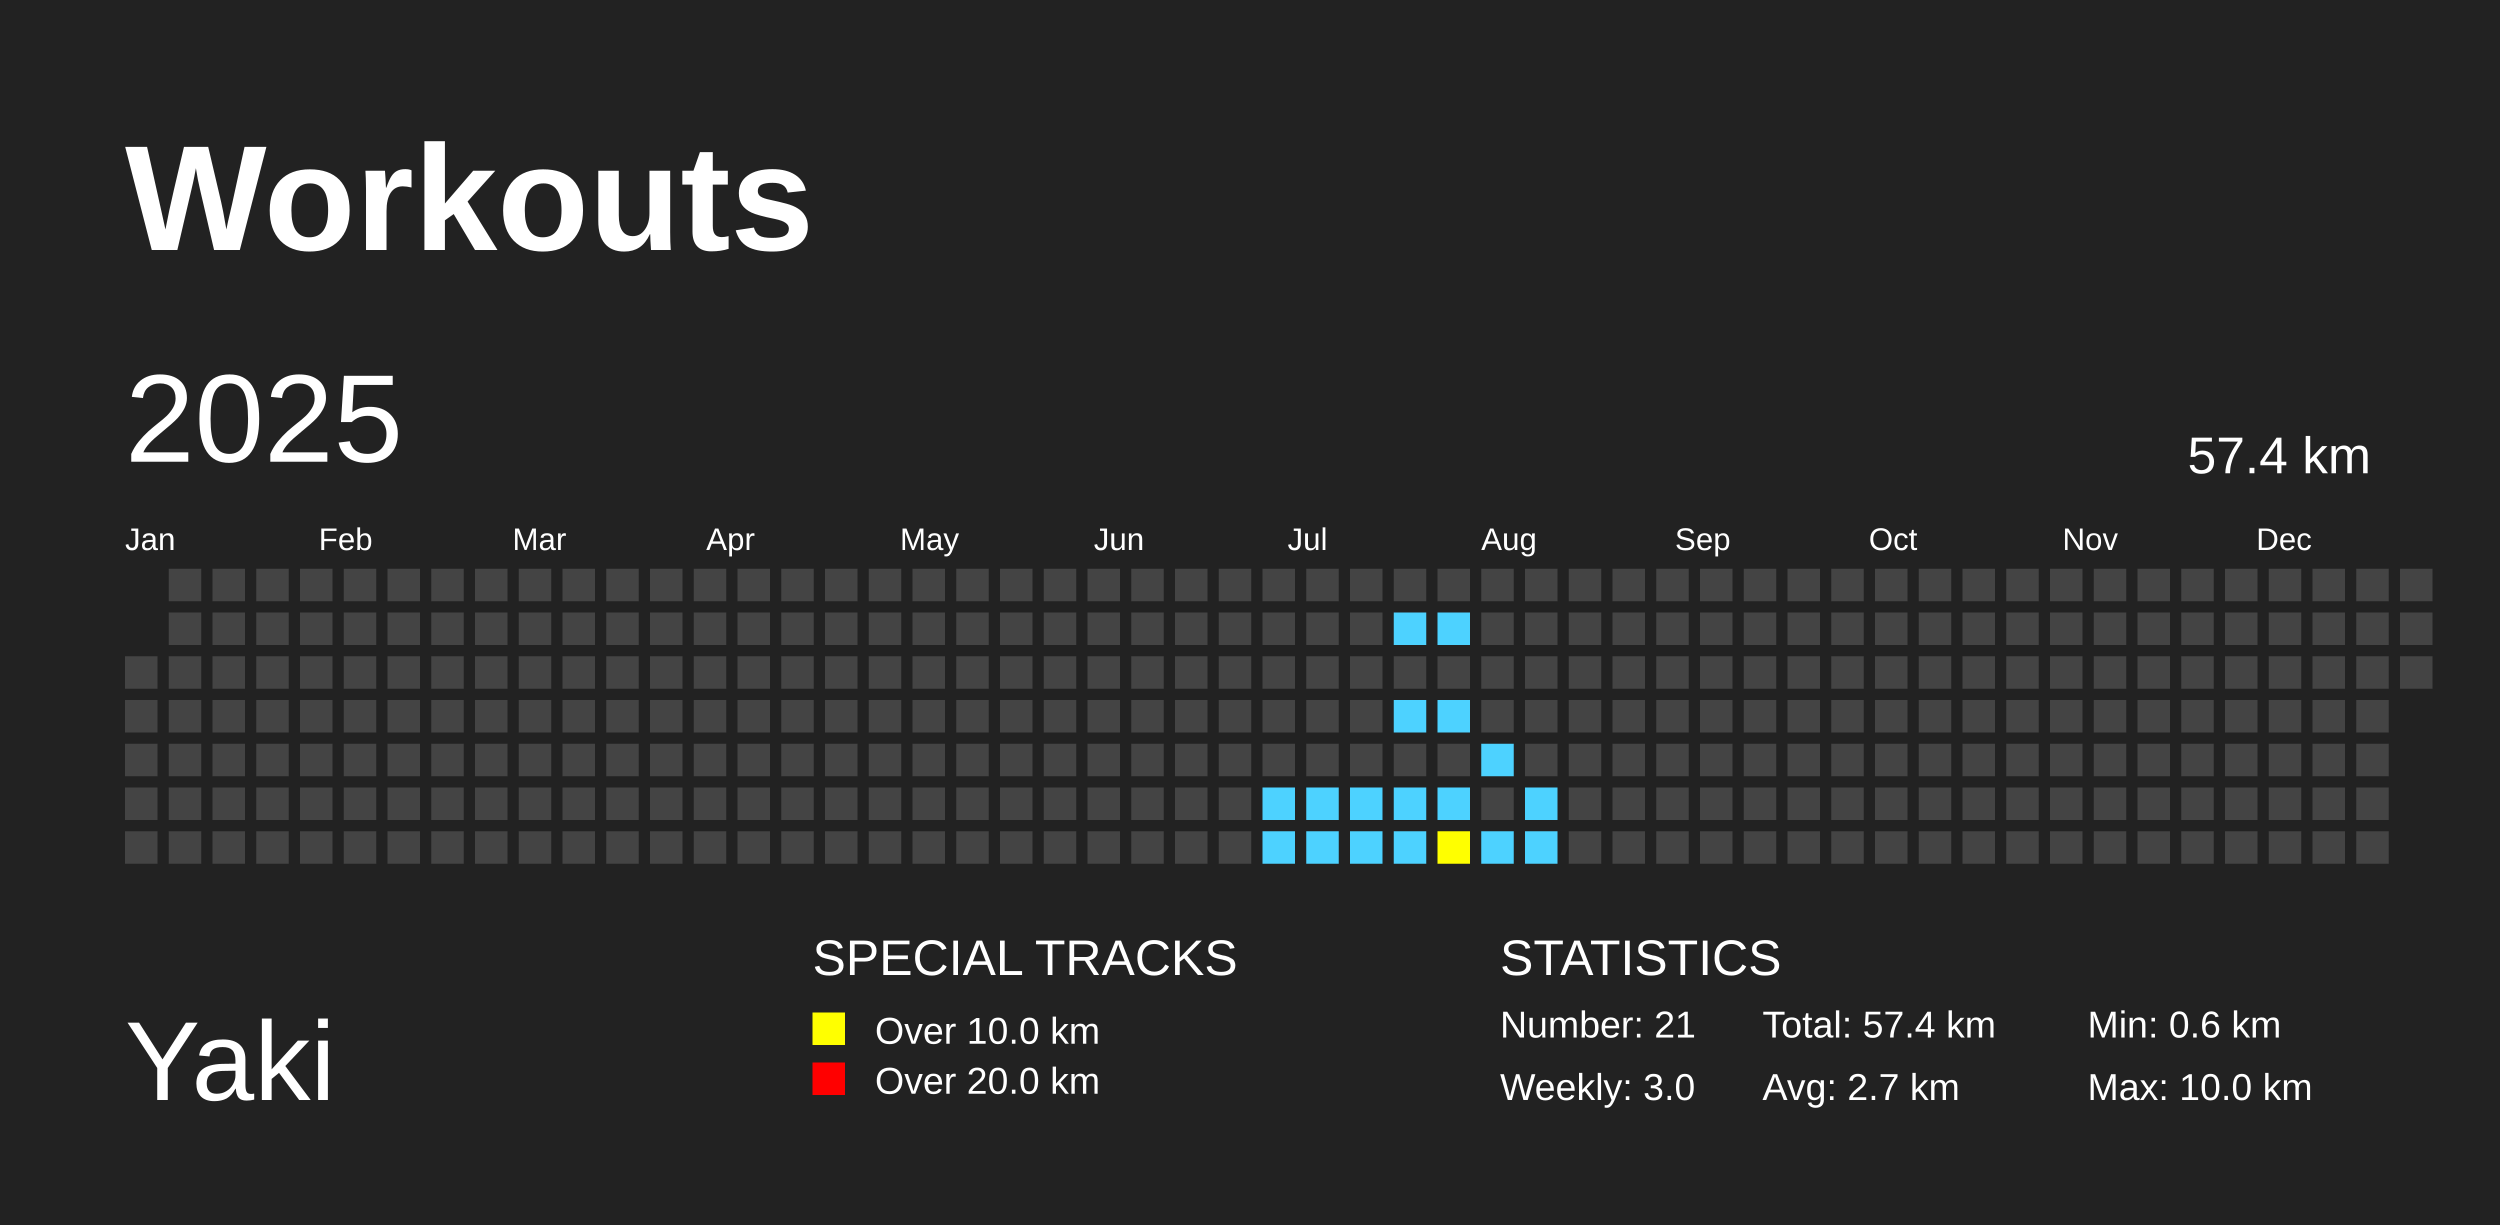
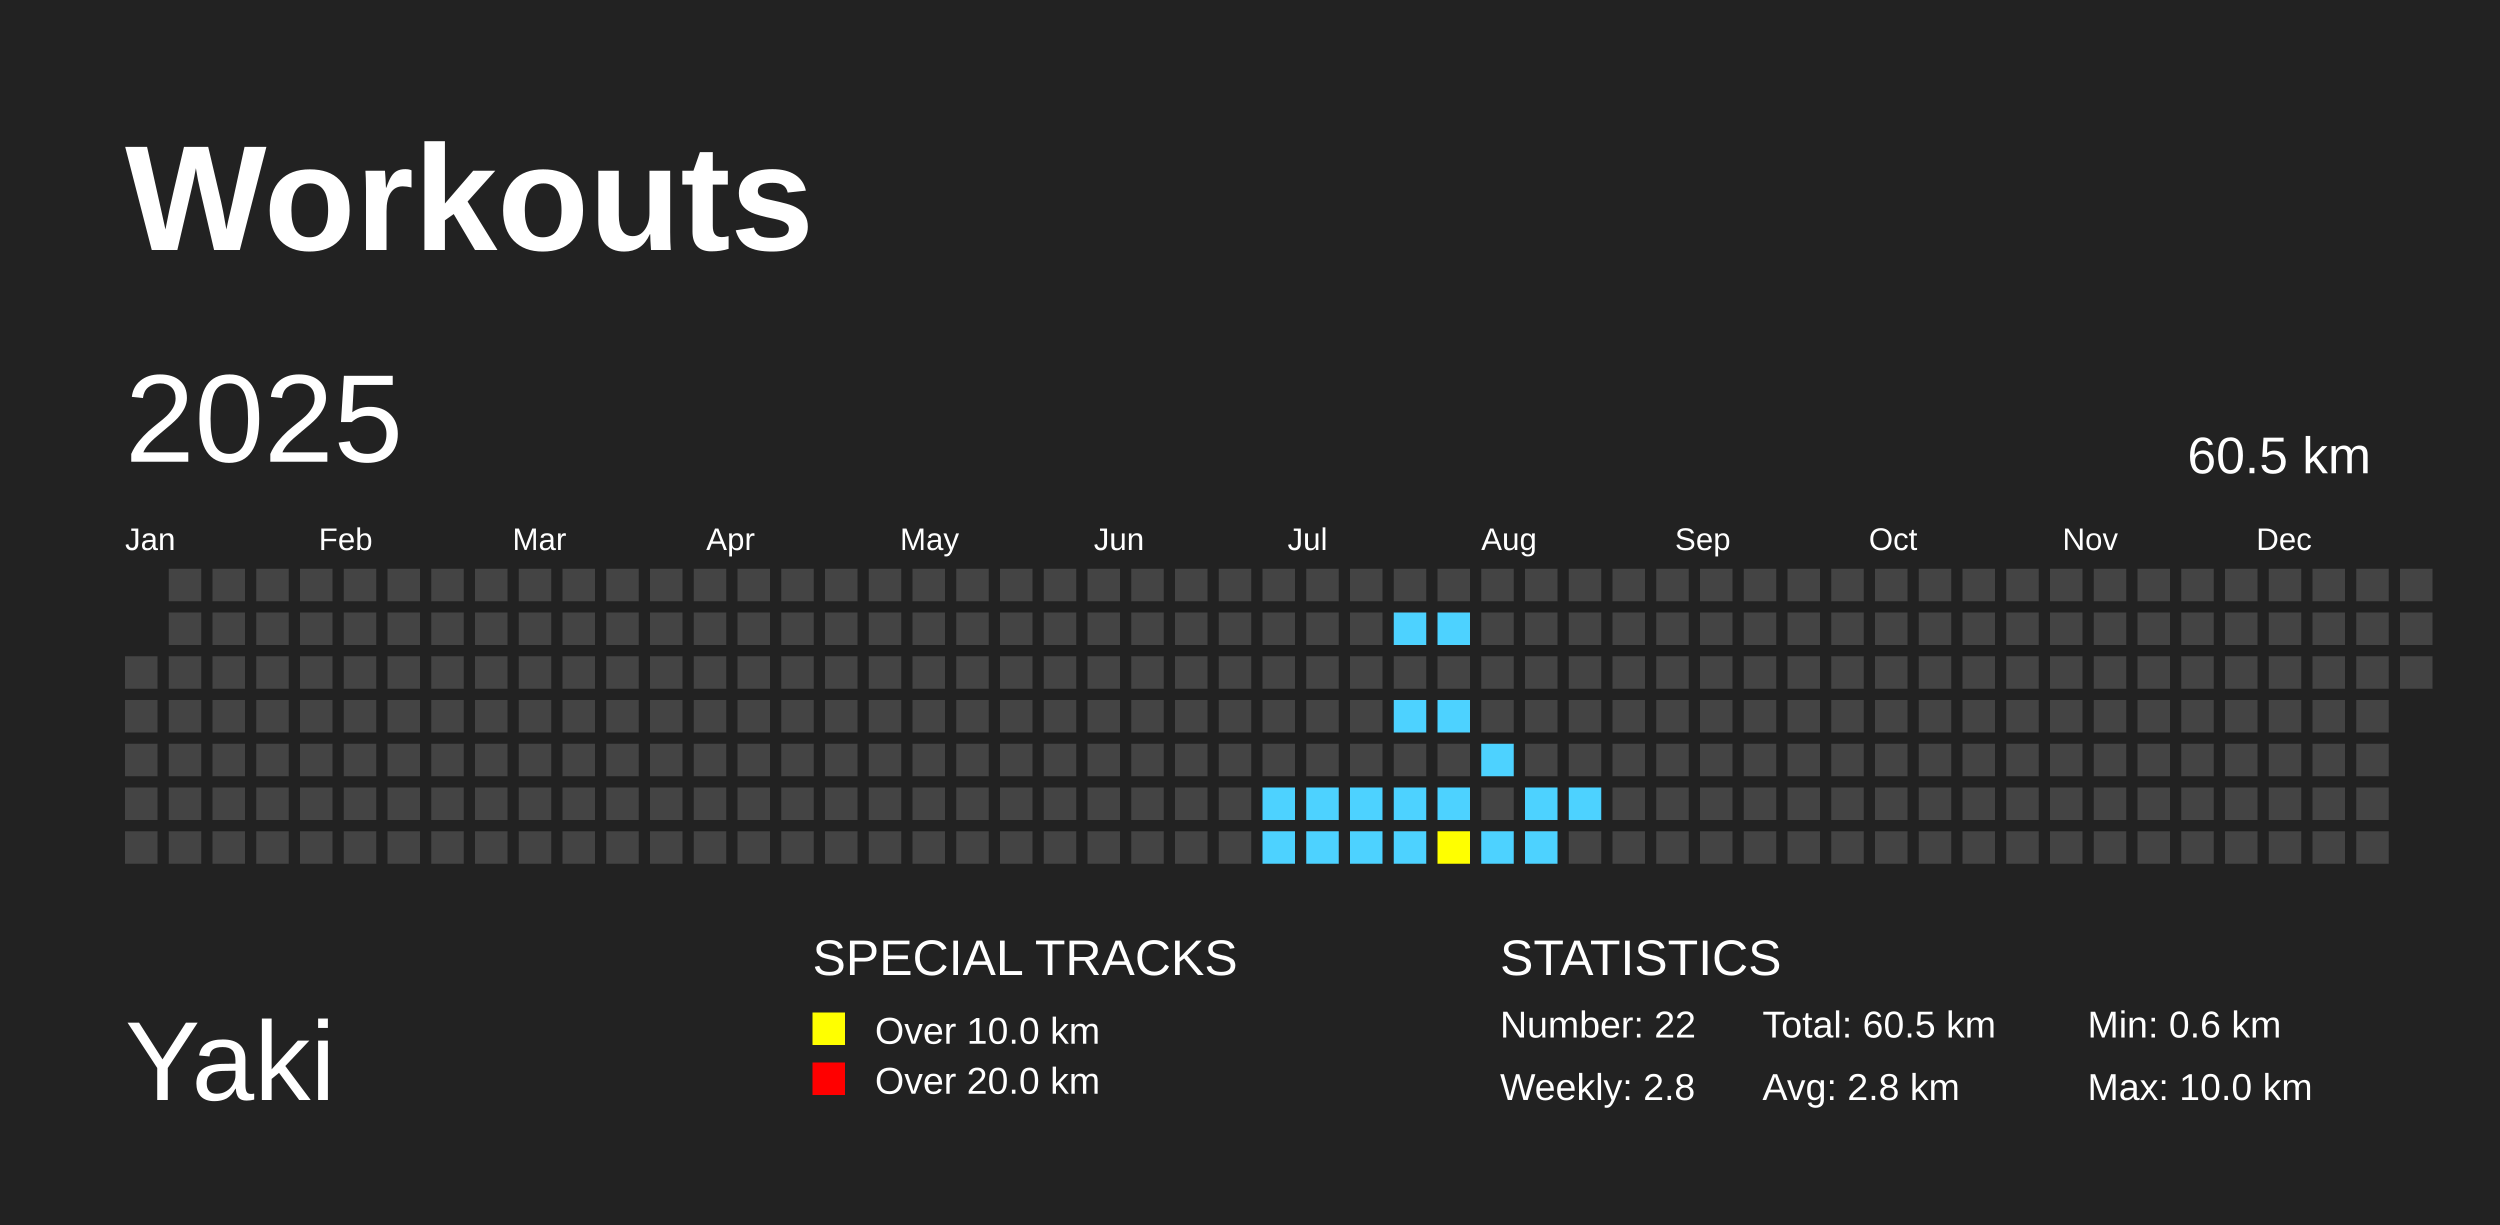
<svg xmlns="http://www.w3.org/2000/svg" baseProfile="full" height="98mm" version="1.1" viewBox="0,0,200,98" width="200mm">
  <defs />
  <rect fill="#222222" height="98" width="200" x="0" y="0" />
  <text fill="#FFFFFF" style="font-size:12px; font-family:Arial; font-weight:bold;" x="10" y="20">Workouts</text>
  <text fill="#FFFFFF" style="font-size:9px; font-family:Arial" x="10" y="88">Yaki</text>
  <text fill="#FFFFFF" style="font-size:4px; font-family:Arial" x="65" y="78">SPECIAL TRACKS</text>
  <rect fill="yellow" height="2.6" width="2.6" x="65" y="81" />
  <text fill="#FFFFFF" style="font-size:3px; font-family:Arial" x="70" y="83.5">Over 10.0 km</text>
  <rect fill="red" height="2.6" width="2.6" x="65" y="85" />
  <text fill="#FFFFFF" style="font-size:3px; font-family:Arial" x="70" y="87.5">Over 20.0 km</text>
  <text fill="#FFFFFF" style="font-size:4px; font-family:Arial" x="120" y="78">STATISTICS</text>
-   <text fill="#FFFFFF" style="font-size:3px; font-family:Arial" x="120" y="83">Number: 21</text>
-   <text fill="#FFFFFF" style="font-size:3px; font-family:Arial" x="120" y="88">Weekly: 3.0</text>
-   <text fill="#FFFFFF" style="font-size:3px; font-family:Arial" x="141" y="83">Total: 57.4 km</text>
-   <text fill="#FFFFFF" style="font-size:3px; font-family:Arial" x="141" y="88">Avg: 2.7 km</text>
+   <text fill="#FFFFFF" style="font-size:3px; font-family:Arial" x="120" y="83">Number: 22</text>
+   <text fill="#FFFFFF" style="font-size:3px; font-family:Arial" x="120" y="88">Weekly: 2.8</text>
+   <text fill="#FFFFFF" style="font-size:3px; font-family:Arial" x="141" y="83">Total: 60.5 km</text>
+   <text fill="#FFFFFF" style="font-size:3px; font-family:Arial" x="141" y="88">Avg: 2.8 km</text>
  <text fill="#FFFFFF" style="font-size:3px; font-family:Arial" x="167" y="83">Min: 0.6 km</text>
  <text fill="#FFFFFF" style="font-size:3px; font-family:Arial" x="167" y="88">Max: 10.0 km</text>
  <text dominant-baseline="hanging" fill="#FFFFFF" style="font-size:10.0px; font-family:Arial;" x="10" y="30">2025</text>
-   <text dominant-baseline="hanging" fill="#FFFFFF" style="font-size:4.125px; font-family:Arial;" x="175" y="35">57.4 km</text>
+   <text dominant-baseline="hanging" fill="#FFFFFF" style="font-size:4.125px; font-family:Arial;" x="175" y="35">60.5 km</text>
  <text fill="#FFFFFF" style="font-size:2.5px; font-family:Arial" x="10.0" y="44">Jan</text>
  <text fill="#FFFFFF" style="font-size:2.5px; font-family:Arial" x="25.5" y="44">Feb</text>
  <text fill="#FFFFFF" style="font-size:2.5px; font-family:Arial" x="41.0" y="44">Mar</text>
  <text fill="#FFFFFF" style="font-size:2.5px; font-family:Arial" x="56.5" y="44">Apr</text>
  <text fill="#FFFFFF" style="font-size:2.5px; font-family:Arial" x="72.0" y="44">May</text>
  <text fill="#FFFFFF" style="font-size:2.5px; font-family:Arial" x="87.5" y="44">Jun</text>
  <text fill="#FFFFFF" style="font-size:2.5px; font-family:Arial" x="103.0" y="44">Jul</text>
  <text fill="#FFFFFF" style="font-size:2.5px; font-family:Arial" x="118.5" y="44">Aug</text>
  <text fill="#FFFFFF" style="font-size:2.5px; font-family:Arial" x="134.0" y="44">Sep</text>
  <text fill="#FFFFFF" style="font-size:2.5px; font-family:Arial" x="149.5" y="44">Oct</text>
  <text fill="#FFFFFF" style="font-size:2.5px; font-family:Arial" x="165.0" y="44">Nov</text>
  <text fill="#FFFFFF" style="font-size:2.5px; font-family:Arial" x="180.5" y="44">Dec</text>
  <rect fill="#444444" height="2.6" width="2.6" x="10.0" y="52.5" />
  <rect fill="#444444" height="2.6" width="2.6" x="10.0" y="56.0" />
  <rect fill="#444444" height="2.6" width="2.6" x="10.0" y="59.5" />
  <rect fill="#444444" height="2.6" width="2.6" x="10.0" y="63.0" />
  <rect fill="#444444" height="2.6" width="2.6" x="10.0" y="66.5" />
  <rect fill="#444444" height="2.6" width="2.6" x="13.5" y="45.5" />
  <rect fill="#444444" height="2.6" width="2.6" x="13.5" y="49.0" />
  <rect fill="#444444" height="2.6" width="2.6" x="13.5" y="52.5" />
  <rect fill="#444444" height="2.6" width="2.6" x="13.5" y="56.0" />
  <rect fill="#444444" height="2.6" width="2.6" x="13.5" y="59.5" />
  <rect fill="#444444" height="2.6" width="2.6" x="13.5" y="63.0" />
  <rect fill="#444444" height="2.6" width="2.6" x="13.5" y="66.5" />
  <rect fill="#444444" height="2.6" width="2.6" x="17.0" y="45.5" />
  <rect fill="#444444" height="2.6" width="2.6" x="17.0" y="49.0" />
  <rect fill="#444444" height="2.6" width="2.6" x="17.0" y="52.5" />
  <rect fill="#444444" height="2.6" width="2.6" x="17.0" y="56.0" />
  <rect fill="#444444" height="2.6" width="2.6" x="17.0" y="59.5" />
  <rect fill="#444444" height="2.6" width="2.6" x="17.0" y="63.0" />
  <rect fill="#444444" height="2.6" width="2.6" x="17.0" y="66.5" />
  <rect fill="#444444" height="2.6" width="2.6" x="20.5" y="45.5" />
  <rect fill="#444444" height="2.6" width="2.6" x="20.5" y="49.0" />
  <rect fill="#444444" height="2.6" width="2.6" x="20.5" y="52.5" />
  <rect fill="#444444" height="2.6" width="2.6" x="20.5" y="56.0" />
  <rect fill="#444444" height="2.6" width="2.6" x="20.5" y="59.5" />
  <rect fill="#444444" height="2.6" width="2.6" x="20.5" y="63.0" />
  <rect fill="#444444" height="2.6" width="2.6" x="20.5" y="66.5" />
  <rect fill="#444444" height="2.6" width="2.6" x="24.0" y="45.5" />
  <rect fill="#444444" height="2.6" width="2.6" x="24.0" y="49.0" />
  <rect fill="#444444" height="2.6" width="2.6" x="24.0" y="52.5" />
  <rect fill="#444444" height="2.6" width="2.6" x="24.0" y="56.0" />
  <rect fill="#444444" height="2.6" width="2.6" x="24.0" y="59.5" />
  <rect fill="#444444" height="2.6" width="2.6" x="24.0" y="63.0" />
  <rect fill="#444444" height="2.6" width="2.6" x="24.0" y="66.5" />
  <rect fill="#444444" height="2.6" width="2.6" x="27.5" y="45.5" />
  <rect fill="#444444" height="2.6" width="2.6" x="27.5" y="49.0" />
  <rect fill="#444444" height="2.6" width="2.6" x="27.5" y="52.5" />
  <rect fill="#444444" height="2.6" width="2.6" x="27.5" y="56.0" />
  <rect fill="#444444" height="2.6" width="2.6" x="27.5" y="59.5" />
  <rect fill="#444444" height="2.6" width="2.6" x="27.5" y="63.0" />
  <rect fill="#444444" height="2.6" width="2.6" x="27.5" y="66.5" />
  <rect fill="#444444" height="2.6" width="2.6" x="31.0" y="45.5" />
  <rect fill="#444444" height="2.6" width="2.6" x="31.0" y="49.0" />
  <rect fill="#444444" height="2.6" width="2.6" x="31.0" y="52.5" />
  <rect fill="#444444" height="2.6" width="2.6" x="31.0" y="56.0" />
  <rect fill="#444444" height="2.6" width="2.6" x="31.0" y="59.5" />
  <rect fill="#444444" height="2.6" width="2.6" x="31.0" y="63.0" />
  <rect fill="#444444" height="2.6" width="2.6" x="31.0" y="66.5" />
  <rect fill="#444444" height="2.6" width="2.6" x="34.5" y="45.5" />
  <rect fill="#444444" height="2.6" width="2.6" x="34.5" y="49.0" />
  <rect fill="#444444" height="2.6" width="2.6" x="34.5" y="52.5" />
  <rect fill="#444444" height="2.6" width="2.6" x="34.5" y="56.0" />
  <rect fill="#444444" height="2.6" width="2.6" x="34.5" y="59.5" />
  <rect fill="#444444" height="2.6" width="2.6" x="34.5" y="63.0" />
  <rect fill="#444444" height="2.6" width="2.6" x="34.5" y="66.5" />
  <rect fill="#444444" height="2.6" width="2.6" x="38.0" y="45.5" />
  <rect fill="#444444" height="2.6" width="2.6" x="38.0" y="49.0" />
  <rect fill="#444444" height="2.6" width="2.6" x="38.0" y="52.5" />
  <rect fill="#444444" height="2.6" width="2.6" x="38.0" y="56.0" />
  <rect fill="#444444" height="2.6" width="2.6" x="38.0" y="59.5" />
  <rect fill="#444444" height="2.6" width="2.6" x="38.0" y="63.0" />
  <rect fill="#444444" height="2.6" width="2.6" x="38.0" y="66.5" />
  <rect fill="#444444" height="2.6" width="2.6" x="41.5" y="45.5" />
  <rect fill="#444444" height="2.6" width="2.6" x="41.5" y="49.0" />
  <rect fill="#444444" height="2.6" width="2.6" x="41.5" y="52.5" />
  <rect fill="#444444" height="2.6" width="2.6" x="41.5" y="56.0" />
  <rect fill="#444444" height="2.6" width="2.6" x="41.5" y="59.5" />
  <rect fill="#444444" height="2.6" width="2.6" x="41.5" y="63.0" />
  <rect fill="#444444" height="2.6" width="2.6" x="41.5" y="66.5" />
  <rect fill="#444444" height="2.6" width="2.6" x="45.0" y="45.5" />
  <rect fill="#444444" height="2.6" width="2.6" x="45.0" y="49.0" />
  <rect fill="#444444" height="2.6" width="2.6" x="45.0" y="52.5" />
  <rect fill="#444444" height="2.6" width="2.6" x="45.0" y="56.0" />
  <rect fill="#444444" height="2.6" width="2.6" x="45.0" y="59.5" />
  <rect fill="#444444" height="2.6" width="2.6" x="45.0" y="63.0" />
  <rect fill="#444444" height="2.6" width="2.6" x="45.0" y="66.5" />
  <rect fill="#444444" height="2.6" width="2.6" x="48.5" y="45.5" />
  <rect fill="#444444" height="2.6" width="2.6" x="48.5" y="49.0" />
  <rect fill="#444444" height="2.6" width="2.6" x="48.5" y="52.5" />
  <rect fill="#444444" height="2.6" width="2.6" x="48.5" y="56.0" />
  <rect fill="#444444" height="2.6" width="2.6" x="48.5" y="59.5" />
  <rect fill="#444444" height="2.6" width="2.6" x="48.5" y="63.0" />
  <rect fill="#444444" height="2.6" width="2.6" x="48.5" y="66.5" />
  <rect fill="#444444" height="2.6" width="2.6" x="52.0" y="45.5" />
  <rect fill="#444444" height="2.6" width="2.6" x="52.0" y="49.0" />
  <rect fill="#444444" height="2.6" width="2.6" x="52.0" y="52.5" />
  <rect fill="#444444" height="2.6" width="2.6" x="52.0" y="56.0" />
  <rect fill="#444444" height="2.6" width="2.6" x="52.0" y="59.5" />
  <rect fill="#444444" height="2.6" width="2.6" x="52.0" y="63.0" />
  <rect fill="#444444" height="2.6" width="2.6" x="52.0" y="66.5" />
  <rect fill="#444444" height="2.6" width="2.6" x="55.5" y="45.5" />
  <rect fill="#444444" height="2.6" width="2.6" x="55.5" y="49.0" />
  <rect fill="#444444" height="2.6" width="2.6" x="55.5" y="52.5" />
  <rect fill="#444444" height="2.6" width="2.6" x="55.5" y="56.0" />
  <rect fill="#444444" height="2.6" width="2.6" x="55.5" y="59.5" />
  <rect fill="#444444" height="2.6" width="2.6" x="55.5" y="63.0" />
  <rect fill="#444444" height="2.6" width="2.6" x="55.5" y="66.5" />
  <rect fill="#444444" height="2.6" width="2.6" x="59.0" y="45.5" />
  <rect fill="#444444" height="2.6" width="2.6" x="59.0" y="49.0" />
  <rect fill="#444444" height="2.6" width="2.6" x="59.0" y="52.5" />
  <rect fill="#444444" height="2.6" width="2.6" x="59.0" y="56.0" />
  <rect fill="#444444" height="2.6" width="2.6" x="59.0" y="59.5" />
  <rect fill="#444444" height="2.6" width="2.6" x="59.0" y="63.0" />
  <rect fill="#444444" height="2.6" width="2.6" x="59.0" y="66.5" />
  <rect fill="#444444" height="2.6" width="2.6" x="62.5" y="45.5" />
  <rect fill="#444444" height="2.6" width="2.6" x="62.5" y="49.0" />
  <rect fill="#444444" height="2.6" width="2.6" x="62.5" y="52.5" />
  <rect fill="#444444" height="2.6" width="2.6" x="62.5" y="56.0" />
  <rect fill="#444444" height="2.6" width="2.6" x="62.5" y="59.5" />
  <rect fill="#444444" height="2.6" width="2.6" x="62.5" y="63.0" />
  <rect fill="#444444" height="2.6" width="2.6" x="62.5" y="66.5" />
  <rect fill="#444444" height="2.6" width="2.6" x="66.0" y="45.5" />
  <rect fill="#444444" height="2.6" width="2.6" x="66.0" y="49.0" />
  <rect fill="#444444" height="2.6" width="2.6" x="66.0" y="52.5" />
  <rect fill="#444444" height="2.6" width="2.6" x="66.0" y="56.0" />
  <rect fill="#444444" height="2.6" width="2.6" x="66.0" y="59.5" />
  <rect fill="#444444" height="2.6" width="2.6" x="66.0" y="63.0" />
  <rect fill="#444444" height="2.6" width="2.6" x="66.0" y="66.5" />
  <rect fill="#444444" height="2.6" width="2.6" x="69.5" y="45.5" />
  <rect fill="#444444" height="2.6" width="2.6" x="69.5" y="49.0" />
  <rect fill="#444444" height="2.6" width="2.6" x="69.5" y="52.5" />
  <rect fill="#444444" height="2.6" width="2.6" x="69.5" y="56.0" />
  <rect fill="#444444" height="2.6" width="2.6" x="69.5" y="59.5" />
  <rect fill="#444444" height="2.6" width="2.6" x="69.5" y="63.0" />
  <rect fill="#444444" height="2.6" width="2.6" x="69.5" y="66.5" />
  <rect fill="#444444" height="2.6" width="2.6" x="73.0" y="45.5" />
  <rect fill="#444444" height="2.6" width="2.6" x="73.0" y="49.0" />
  <rect fill="#444444" height="2.6" width="2.6" x="73.0" y="52.5" />
  <rect fill="#444444" height="2.6" width="2.6" x="73.0" y="56.0" />
  <rect fill="#444444" height="2.6" width="2.6" x="73.0" y="59.5" />
  <rect fill="#444444" height="2.6" width="2.6" x="73.0" y="63.0" />
  <rect fill="#444444" height="2.6" width="2.6" x="73.0" y="66.5" />
  <rect fill="#444444" height="2.6" width="2.6" x="76.5" y="45.5" />
  <rect fill="#444444" height="2.6" width="2.6" x="76.5" y="49.0" />
  <rect fill="#444444" height="2.6" width="2.6" x="76.5" y="52.5" />
  <rect fill="#444444" height="2.6" width="2.6" x="76.5" y="56.0" />
  <rect fill="#444444" height="2.6" width="2.6" x="76.5" y="59.5" />
  <rect fill="#444444" height="2.6" width="2.6" x="76.5" y="63.0" />
  <rect fill="#444444" height="2.6" width="2.6" x="76.5" y="66.5" />
  <rect fill="#444444" height="2.6" width="2.6" x="80.0" y="45.5" />
  <rect fill="#444444" height="2.6" width="2.6" x="80.0" y="49.0" />
  <rect fill="#444444" height="2.6" width="2.6" x="80.0" y="52.5" />
  <rect fill="#444444" height="2.6" width="2.6" x="80.0" y="56.0" />
  <rect fill="#444444" height="2.6" width="2.6" x="80.0" y="59.5" />
  <rect fill="#444444" height="2.6" width="2.6" x="80.0" y="63.0" />
  <rect fill="#444444" height="2.6" width="2.6" x="80.0" y="66.5" />
  <rect fill="#444444" height="2.6" width="2.6" x="83.5" y="45.5" />
  <rect fill="#444444" height="2.6" width="2.6" x="83.5" y="49.0" />
  <rect fill="#444444" height="2.6" width="2.6" x="83.5" y="52.5" />
  <rect fill="#444444" height="2.6" width="2.6" x="83.5" y="56.0" />
  <rect fill="#444444" height="2.6" width="2.6" x="83.5" y="59.5" />
  <rect fill="#444444" height="2.6" width="2.6" x="83.5" y="63.0" />
  <rect fill="#444444" height="2.6" width="2.6" x="83.5" y="66.5" />
  <rect fill="#444444" height="2.6" width="2.6" x="87.0" y="45.5" />
  <rect fill="#444444" height="2.6" width="2.6" x="87.0" y="49.0" />
  <rect fill="#444444" height="2.6" width="2.6" x="87.0" y="52.5" />
  <rect fill="#444444" height="2.6" width="2.6" x="87.0" y="56.0" />
  <rect fill="#444444" height="2.6" width="2.6" x="87.0" y="59.5" />
  <rect fill="#444444" height="2.6" width="2.6" x="87.0" y="63.0" />
  <rect fill="#444444" height="2.6" width="2.6" x="87.0" y="66.5" />
  <rect fill="#444444" height="2.6" width="2.6" x="90.5" y="45.5" />
  <rect fill="#444444" height="2.6" width="2.6" x="90.5" y="49.0" />
  <rect fill="#444444" height="2.6" width="2.6" x="90.5" y="52.5" />
  <rect fill="#444444" height="2.6" width="2.6" x="90.5" y="56.0" />
  <rect fill="#444444" height="2.6" width="2.6" x="90.5" y="59.5" />
  <rect fill="#444444" height="2.6" width="2.6" x="90.5" y="63.0" />
  <rect fill="#444444" height="2.6" width="2.6" x="90.5" y="66.5" />
  <rect fill="#444444" height="2.6" width="2.6" x="94.0" y="45.5" />
  <rect fill="#444444" height="2.6" width="2.6" x="94.0" y="49.0" />
  <rect fill="#444444" height="2.6" width="2.6" x="94.0" y="52.5" />
  <rect fill="#444444" height="2.6" width="2.6" x="94.0" y="56.0" />
  <rect fill="#444444" height="2.6" width="2.6" x="94.0" y="59.5" />
  <rect fill="#444444" height="2.6" width="2.6" x="94.0" y="63.0" />
  <rect fill="#444444" height="2.6" width="2.6" x="94.0" y="66.5" />
  <rect fill="#444444" height="2.6" width="2.6" x="97.5" y="45.5" />
  <rect fill="#444444" height="2.6" width="2.6" x="97.5" y="49.0" />
  <rect fill="#444444" height="2.6" width="2.6" x="97.5" y="52.5" />
  <rect fill="#444444" height="2.6" width="2.6" x="97.5" y="56.0" />
  <rect fill="#444444" height="2.6" width="2.6" x="97.5" y="59.5" />
  <rect fill="#444444" height="2.6" width="2.6" x="97.5" y="63.0" />
  <rect fill="#444444" height="2.6" width="2.6" x="97.5" y="66.5" />
  <rect fill="#444444" height="2.6" width="2.6" x="101.0" y="45.5" />
  <rect fill="#444444" height="2.6" width="2.6" x="101.0" y="49.0" />
  <rect fill="#444444" height="2.6" width="2.6" x="101.0" y="52.5" />
  <rect fill="#444444" height="2.6" width="2.6" x="101.0" y="56.0" />
  <rect fill="#444444" height="2.6" width="2.6" x="101.0" y="59.5" />
  <rect fill="#4DD2FF" height="2.6" width="2.6" x="101.0" y="63.0" />
  <rect fill="#4DD2FF" height="2.6" width="2.6" x="101.0" y="66.5" />
  <rect fill="#444444" height="2.6" width="2.6" x="104.5" y="45.5" />
  <rect fill="#444444" height="2.6" width="2.6" x="104.5" y="49.0" />
  <rect fill="#444444" height="2.6" width="2.6" x="104.5" y="52.5" />
  <rect fill="#444444" height="2.6" width="2.6" x="104.5" y="56.0" />
  <rect fill="#444444" height="2.6" width="2.6" x="104.5" y="59.5" />
  <rect fill="#4DD2FF" height="2.6" width="2.6" x="104.5" y="63.0" />
  <rect fill="#4DD2FF" height="2.6" width="2.6" x="104.5" y="66.5" />
  <rect fill="#444444" height="2.6" width="2.6" x="108.0" y="45.5" />
  <rect fill="#444444" height="2.6" width="2.6" x="108.0" y="49.0" />
  <rect fill="#444444" height="2.6" width="2.6" x="108.0" y="52.5" />
  <rect fill="#444444" height="2.6" width="2.6" x="108.0" y="56.0" />
  <rect fill="#444444" height="2.6" width="2.6" x="108.0" y="59.5" />
  <rect fill="#4DD2FF" height="2.6" width="2.6" x="108.0" y="63.0" />
  <rect fill="#4DD2FF" height="2.6" width="2.6" x="108.0" y="66.5" />
  <rect fill="#444444" height="2.6" width="2.6" x="111.5" y="45.5" />
  <rect fill="#4DD2FF" height="2.6" width="2.6" x="111.5" y="49.0" />
  <rect fill="#444444" height="2.6" width="2.6" x="111.5" y="52.5" />
  <rect fill="#4DD2FF" height="2.6" width="2.6" x="111.5" y="56.0" />
  <rect fill="#444444" height="2.6" width="2.6" x="111.5" y="59.5" />
  <rect fill="#4DD2FF" height="2.6" width="2.6" x="111.5" y="63.0" />
  <rect fill="#4DD2FF" height="2.6" width="2.6" x="111.5" y="66.5" />
  <rect fill="#444444" height="2.6" width="2.6" x="115.0" y="45.5" />
  <rect fill="#4DD2FF" height="2.6" width="2.6" x="115.0" y="49.0" />
  <rect fill="#444444" height="2.6" width="2.6" x="115.0" y="52.5" />
  <rect fill="#4DD2FF" height="2.6" width="2.6" x="115.0" y="56.0" />
  <rect fill="#444444" height="2.6" width="2.6" x="115.0" y="59.5" />
  <rect fill="#4DD2FF" height="2.6" width="2.6" x="115.0" y="63.0" />
  <rect fill="yellow" height="2.6" width="2.6" x="115.0" y="66.5" />
  <rect fill="#444444" height="2.6" width="2.6" x="118.5" y="45.5" />
  <rect fill="#444444" height="2.6" width="2.6" x="118.5" y="49.0" />
  <rect fill="#444444" height="2.6" width="2.6" x="118.5" y="52.5" />
  <rect fill="#444444" height="2.6" width="2.6" x="118.5" y="56.0" />
  <rect fill="#4DD2FF" height="2.6" width="2.6" x="118.5" y="59.5" />
  <rect fill="#444444" height="2.6" width="2.6" x="118.5" y="63.0" />
  <rect fill="#4DD2FF" height="2.6" width="2.6" x="118.5" y="66.5" />
  <rect fill="#444444" height="2.6" width="2.6" x="122.0" y="45.5" />
  <rect fill="#444444" height="2.6" width="2.6" x="122.0" y="49.0" />
  <rect fill="#444444" height="2.6" width="2.6" x="122.0" y="52.5" />
  <rect fill="#444444" height="2.6" width="2.6" x="122.0" y="56.0" />
  <rect fill="#444444" height="2.6" width="2.6" x="122.0" y="59.5" />
  <rect fill="#4DD2FF" height="2.6" width="2.6" x="122.0" y="63.0" />
  <rect fill="#4DD2FF" height="2.6" width="2.6" x="122.0" y="66.5" />
  <rect fill="#444444" height="2.6" width="2.6" x="125.5" y="45.5" />
  <rect fill="#444444" height="2.6" width="2.6" x="125.5" y="49.0" />
  <rect fill="#444444" height="2.6" width="2.6" x="125.5" y="52.5" />
  <rect fill="#444444" height="2.6" width="2.6" x="125.5" y="56.0" />
  <rect fill="#444444" height="2.6" width="2.6" x="125.5" y="59.5" />
-   <rect fill="#444444" height="2.6" width="2.6" x="125.5" y="63.0" />
+   <rect fill="#4DD2FF" height="2.6" width="2.6" x="125.5" y="63.0" />
  <rect fill="#444444" height="2.6" width="2.6" x="125.5" y="66.5" />
  <rect fill="#444444" height="2.6" width="2.6" x="129.0" y="45.5" />
  <rect fill="#444444" height="2.6" width="2.6" x="129.0" y="49.0" />
  <rect fill="#444444" height="2.6" width="2.6" x="129.0" y="52.5" />
  <rect fill="#444444" height="2.6" width="2.6" x="129.0" y="56.0" />
  <rect fill="#444444" height="2.6" width="2.6" x="129.0" y="59.5" />
  <rect fill="#444444" height="2.6" width="2.6" x="129.0" y="63.0" />
  <rect fill="#444444" height="2.6" width="2.6" x="129.0" y="66.5" />
  <rect fill="#444444" height="2.6" width="2.6" x="132.5" y="45.5" />
  <rect fill="#444444" height="2.6" width="2.6" x="132.5" y="49.0" />
  <rect fill="#444444" height="2.6" width="2.6" x="132.5" y="52.5" />
  <rect fill="#444444" height="2.6" width="2.6" x="132.5" y="56.0" />
  <rect fill="#444444" height="2.6" width="2.6" x="132.5" y="59.5" />
  <rect fill="#444444" height="2.6" width="2.6" x="132.5" y="63.0" />
  <rect fill="#444444" height="2.6" width="2.6" x="132.5" y="66.5" />
  <rect fill="#444444" height="2.6" width="2.6" x="136.0" y="45.5" />
  <rect fill="#444444" height="2.6" width="2.6" x="136.0" y="49.0" />
  <rect fill="#444444" height="2.6" width="2.6" x="136.0" y="52.5" />
  <rect fill="#444444" height="2.6" width="2.6" x="136.0" y="56.0" />
  <rect fill="#444444" height="2.6" width="2.6" x="136.0" y="59.5" />
  <rect fill="#444444" height="2.6" width="2.6" x="136.0" y="63.0" />
  <rect fill="#444444" height="2.6" width="2.6" x="136.0" y="66.5" />
  <rect fill="#444444" height="2.6" width="2.6" x="139.5" y="45.5" />
  <rect fill="#444444" height="2.6" width="2.6" x="139.5" y="49.0" />
  <rect fill="#444444" height="2.6" width="2.6" x="139.5" y="52.5" />
  <rect fill="#444444" height="2.6" width="2.6" x="139.5" y="56.0" />
  <rect fill="#444444" height="2.6" width="2.6" x="139.5" y="59.5" />
  <rect fill="#444444" height="2.6" width="2.6" x="139.5" y="63.0" />
  <rect fill="#444444" height="2.6" width="2.6" x="139.5" y="66.5" />
  <rect fill="#444444" height="2.6" width="2.6" x="143.0" y="45.5" />
  <rect fill="#444444" height="2.6" width="2.6" x="143.0" y="49.0" />
  <rect fill="#444444" height="2.6" width="2.6" x="143.0" y="52.5" />
  <rect fill="#444444" height="2.6" width="2.6" x="143.0" y="56.0" />
  <rect fill="#444444" height="2.6" width="2.6" x="143.0" y="59.5" />
  <rect fill="#444444" height="2.6" width="2.6" x="143.0" y="63.0" />
  <rect fill="#444444" height="2.6" width="2.6" x="143.0" y="66.5" />
  <rect fill="#444444" height="2.6" width="2.6" x="146.5" y="45.5" />
  <rect fill="#444444" height="2.6" width="2.6" x="146.5" y="49.0" />
  <rect fill="#444444" height="2.6" width="2.6" x="146.5" y="52.5" />
  <rect fill="#444444" height="2.6" width="2.6" x="146.5" y="56.0" />
  <rect fill="#444444" height="2.6" width="2.6" x="146.5" y="59.5" />
  <rect fill="#444444" height="2.6" width="2.6" x="146.5" y="63.0" />
  <rect fill="#444444" height="2.6" width="2.6" x="146.5" y="66.5" />
  <rect fill="#444444" height="2.6" width="2.6" x="150.0" y="45.5" />
  <rect fill="#444444" height="2.6" width="2.6" x="150.0" y="49.0" />
  <rect fill="#444444" height="2.6" width="2.6" x="150.0" y="52.5" />
  <rect fill="#444444" height="2.6" width="2.6" x="150.0" y="56.0" />
  <rect fill="#444444" height="2.6" width="2.6" x="150.0" y="59.5" />
  <rect fill="#444444" height="2.6" width="2.6" x="150.0" y="63.0" />
  <rect fill="#444444" height="2.6" width="2.6" x="150.0" y="66.5" />
  <rect fill="#444444" height="2.6" width="2.6" x="153.5" y="45.5" />
  <rect fill="#444444" height="2.6" width="2.6" x="153.5" y="49.0" />
  <rect fill="#444444" height="2.6" width="2.6" x="153.5" y="52.5" />
  <rect fill="#444444" height="2.6" width="2.6" x="153.5" y="56.0" />
  <rect fill="#444444" height="2.6" width="2.6" x="153.5" y="59.5" />
  <rect fill="#444444" height="2.6" width="2.6" x="153.5" y="63.0" />
  <rect fill="#444444" height="2.6" width="2.6" x="153.5" y="66.5" />
  <rect fill="#444444" height="2.6" width="2.6" x="157.0" y="45.5" />
  <rect fill="#444444" height="2.6" width="2.6" x="157.0" y="49.0" />
  <rect fill="#444444" height="2.6" width="2.6" x="157.0" y="52.5" />
  <rect fill="#444444" height="2.6" width="2.6" x="157.0" y="56.0" />
  <rect fill="#444444" height="2.6" width="2.6" x="157.0" y="59.5" />
  <rect fill="#444444" height="2.6" width="2.6" x="157.0" y="63.0" />
  <rect fill="#444444" height="2.6" width="2.6" x="157.0" y="66.5" />
  <rect fill="#444444" height="2.6" width="2.6" x="160.5" y="45.5" />
  <rect fill="#444444" height="2.6" width="2.6" x="160.5" y="49.0" />
  <rect fill="#444444" height="2.6" width="2.6" x="160.5" y="52.5" />
  <rect fill="#444444" height="2.6" width="2.6" x="160.5" y="56.0" />
  <rect fill="#444444" height="2.6" width="2.6" x="160.5" y="59.5" />
  <rect fill="#444444" height="2.6" width="2.6" x="160.5" y="63.0" />
  <rect fill="#444444" height="2.6" width="2.6" x="160.5" y="66.5" />
  <rect fill="#444444" height="2.6" width="2.6" x="164.0" y="45.5" />
  <rect fill="#444444" height="2.6" width="2.6" x="164.0" y="49.0" />
  <rect fill="#444444" height="2.6" width="2.6" x="164.0" y="52.5" />
  <rect fill="#444444" height="2.6" width="2.6" x="164.0" y="56.0" />
  <rect fill="#444444" height="2.6" width="2.6" x="164.0" y="59.5" />
  <rect fill="#444444" height="2.6" width="2.6" x="164.0" y="63.0" />
  <rect fill="#444444" height="2.6" width="2.6" x="164.0" y="66.5" />
  <rect fill="#444444" height="2.6" width="2.6" x="167.5" y="45.5" />
  <rect fill="#444444" height="2.6" width="2.6" x="167.5" y="49.0" />
  <rect fill="#444444" height="2.6" width="2.6" x="167.5" y="52.5" />
  <rect fill="#444444" height="2.6" width="2.6" x="167.5" y="56.0" />
  <rect fill="#444444" height="2.6" width="2.6" x="167.5" y="59.5" />
  <rect fill="#444444" height="2.6" width="2.6" x="167.5" y="63.0" />
  <rect fill="#444444" height="2.6" width="2.6" x="167.5" y="66.5" />
  <rect fill="#444444" height="2.6" width="2.6" x="171.0" y="45.5" />
  <rect fill="#444444" height="2.6" width="2.6" x="171.0" y="49.0" />
  <rect fill="#444444" height="2.6" width="2.6" x="171.0" y="52.5" />
  <rect fill="#444444" height="2.6" width="2.6" x="171.0" y="56.0" />
  <rect fill="#444444" height="2.6" width="2.6" x="171.0" y="59.5" />
  <rect fill="#444444" height="2.6" width="2.6" x="171.0" y="63.0" />
  <rect fill="#444444" height="2.6" width="2.6" x="171.0" y="66.5" />
  <rect fill="#444444" height="2.6" width="2.6" x="174.5" y="45.5" />
  <rect fill="#444444" height="2.6" width="2.6" x="174.5" y="49.0" />
  <rect fill="#444444" height="2.6" width="2.6" x="174.5" y="52.5" />
  <rect fill="#444444" height="2.6" width="2.6" x="174.5" y="56.0" />
  <rect fill="#444444" height="2.6" width="2.6" x="174.5" y="59.5" />
  <rect fill="#444444" height="2.6" width="2.6" x="174.5" y="63.0" />
  <rect fill="#444444" height="2.6" width="2.6" x="174.5" y="66.5" />
  <rect fill="#444444" height="2.6" width="2.6" x="178.0" y="45.5" />
  <rect fill="#444444" height="2.6" width="2.6" x="178.0" y="49.0" />
  <rect fill="#444444" height="2.6" width="2.6" x="178.0" y="52.5" />
  <rect fill="#444444" height="2.6" width="2.6" x="178.0" y="56.0" />
  <rect fill="#444444" height="2.6" width="2.6" x="178.0" y="59.5" />
  <rect fill="#444444" height="2.6" width="2.6" x="178.0" y="63.0" />
  <rect fill="#444444" height="2.6" width="2.6" x="178.0" y="66.5" />
  <rect fill="#444444" height="2.6" width="2.6" x="181.5" y="45.5" />
  <rect fill="#444444" height="2.6" width="2.6" x="181.5" y="49.0" />
  <rect fill="#444444" height="2.6" width="2.6" x="181.5" y="52.5" />
  <rect fill="#444444" height="2.6" width="2.6" x="181.5" y="56.0" />
  <rect fill="#444444" height="2.6" width="2.6" x="181.5" y="59.5" />
  <rect fill="#444444" height="2.6" width="2.6" x="181.5" y="63.0" />
  <rect fill="#444444" height="2.6" width="2.6" x="181.5" y="66.5" />
  <rect fill="#444444" height="2.6" width="2.6" x="185.0" y="45.5" />
  <rect fill="#444444" height="2.6" width="2.6" x="185.0" y="49.0" />
  <rect fill="#444444" height="2.6" width="2.6" x="185.0" y="52.5" />
  <rect fill="#444444" height="2.6" width="2.6" x="185.0" y="56.0" />
  <rect fill="#444444" height="2.6" width="2.6" x="185.0" y="59.5" />
  <rect fill="#444444" height="2.6" width="2.6" x="185.0" y="63.0" />
  <rect fill="#444444" height="2.6" width="2.6" x="185.0" y="66.5" />
  <rect fill="#444444" height="2.6" width="2.6" x="188.5" y="45.5" />
  <rect fill="#444444" height="2.6" width="2.6" x="188.5" y="49.0" />
  <rect fill="#444444" height="2.6" width="2.6" x="188.5" y="52.5" />
  <rect fill="#444444" height="2.6" width="2.6" x="188.5" y="56.0" />
  <rect fill="#444444" height="2.6" width="2.6" x="188.5" y="59.5" />
  <rect fill="#444444" height="2.6" width="2.6" x="188.5" y="63.0" />
  <rect fill="#444444" height="2.6" width="2.6" x="188.5" y="66.5" />
  <rect fill="#444444" height="2.6" width="2.6" x="192.0" y="45.5" />
  <rect fill="#444444" height="2.6" width="2.6" x="192.0" y="49.0" />
  <rect fill="#444444" height="2.6" width="2.6" x="192.0" y="52.5" />
</svg>
